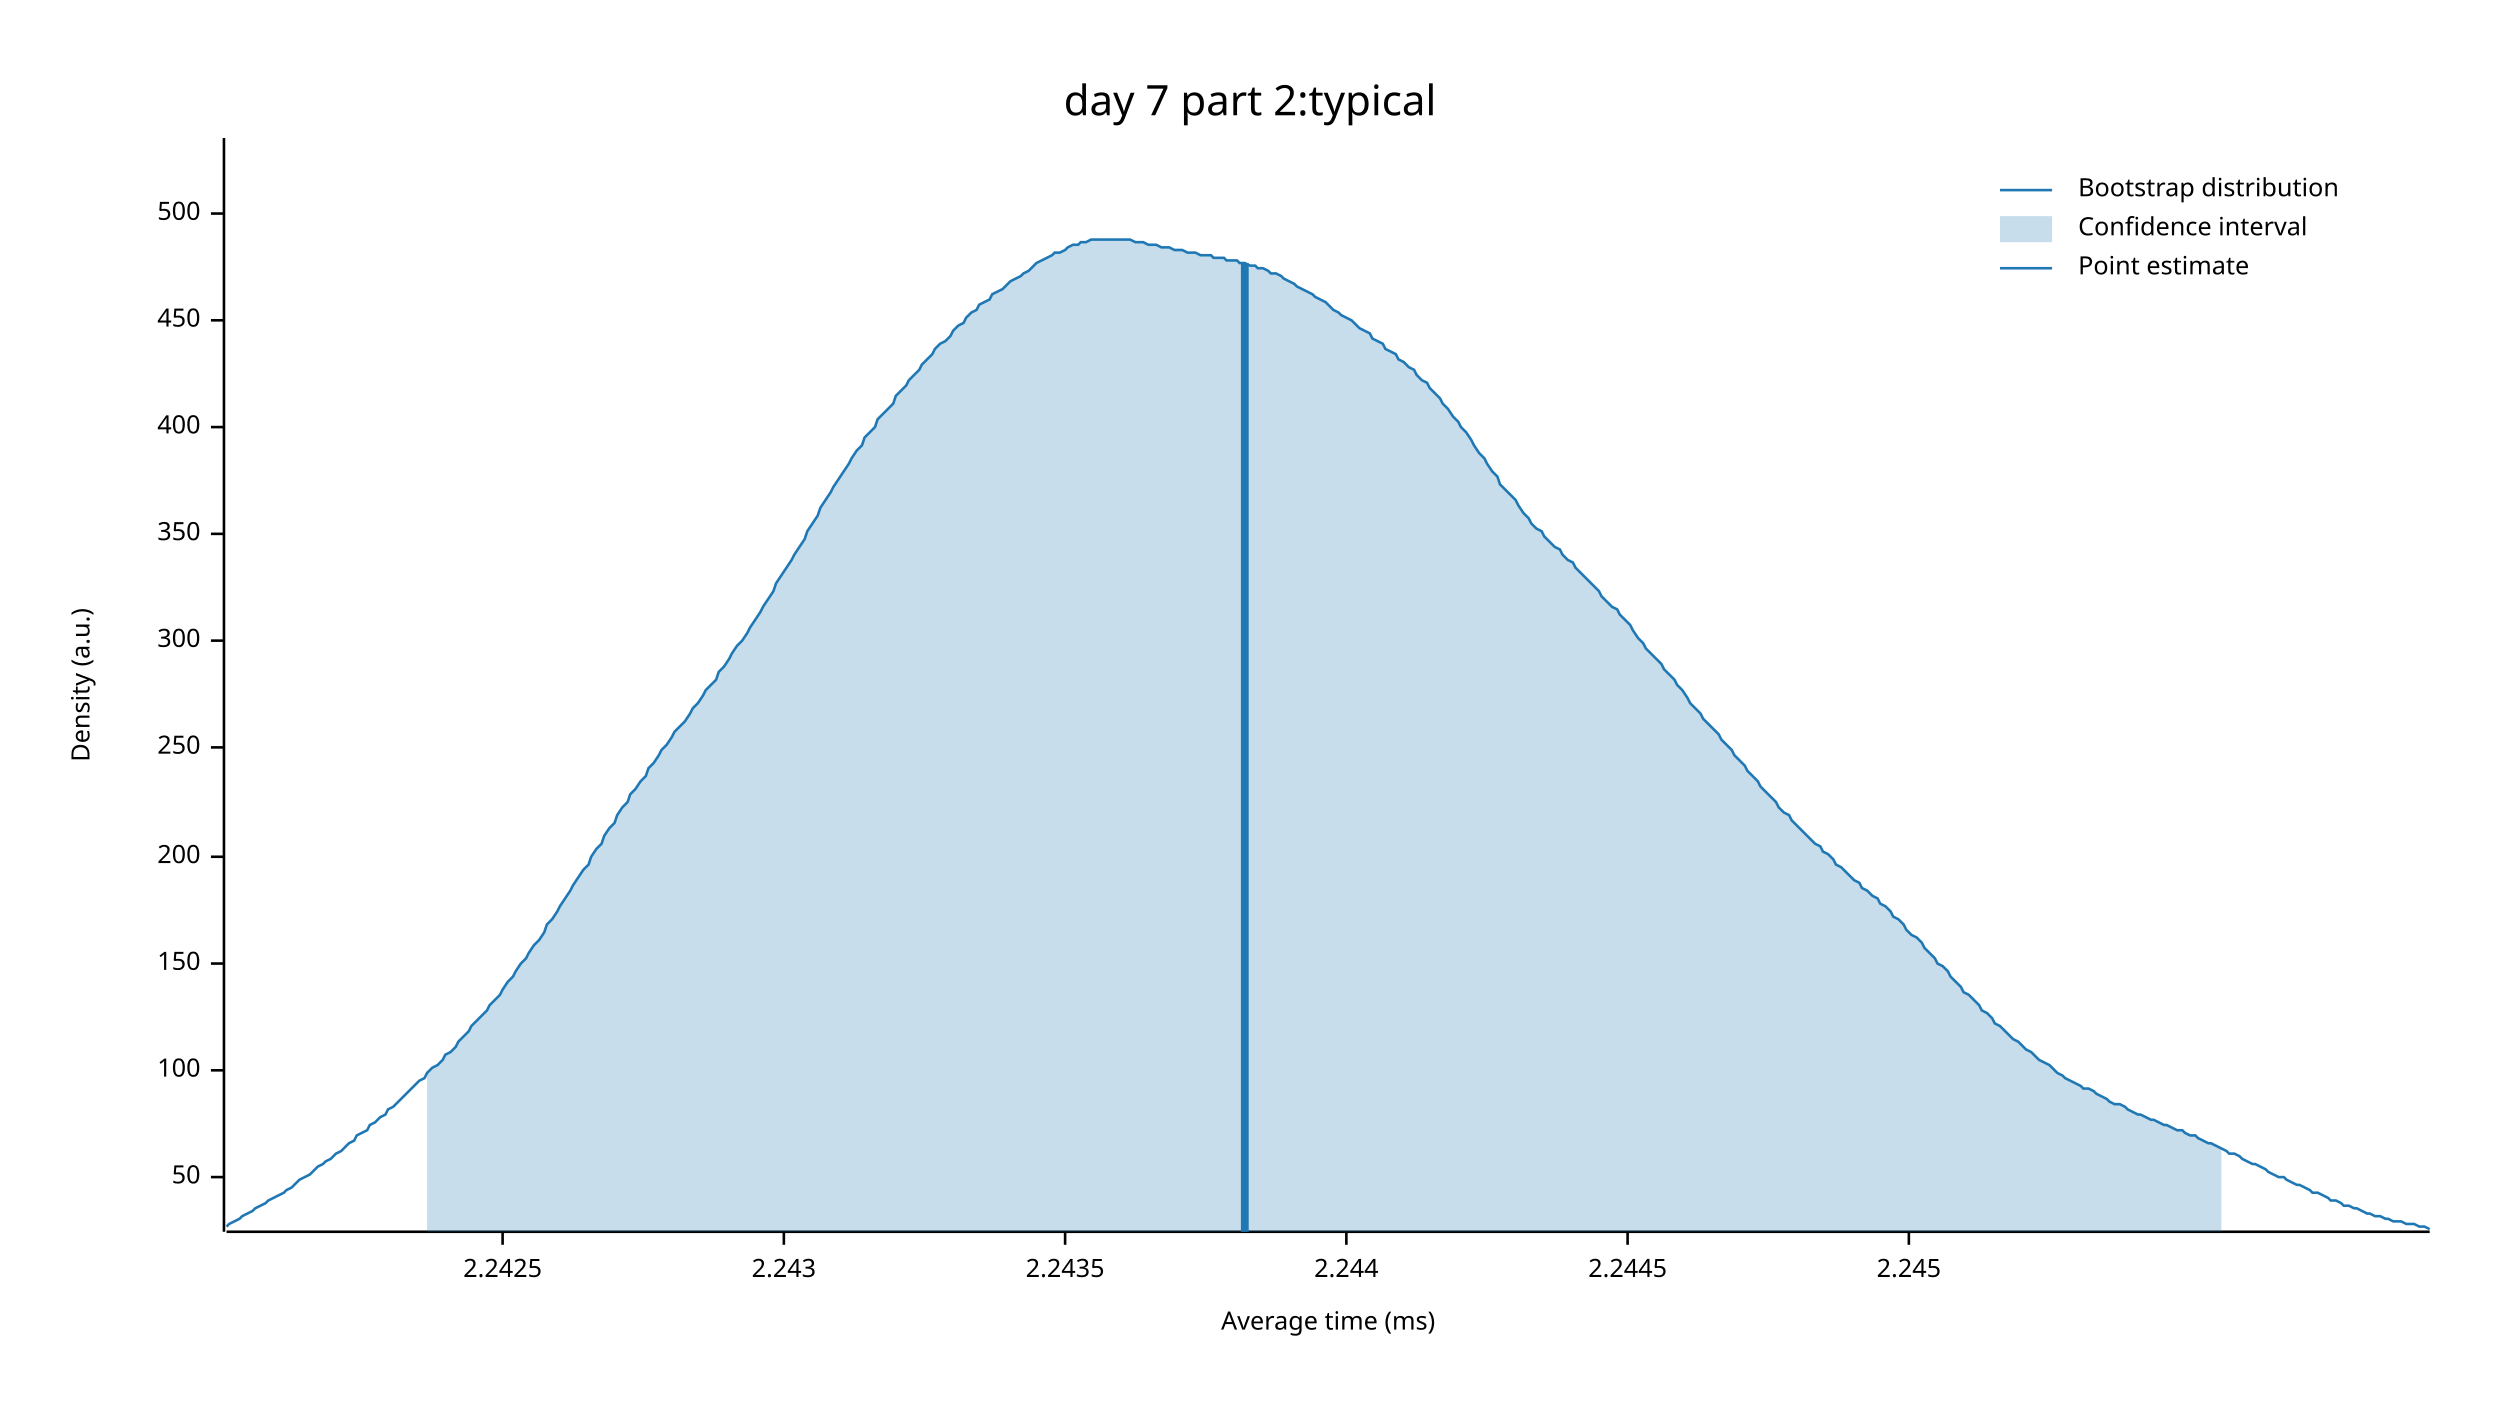
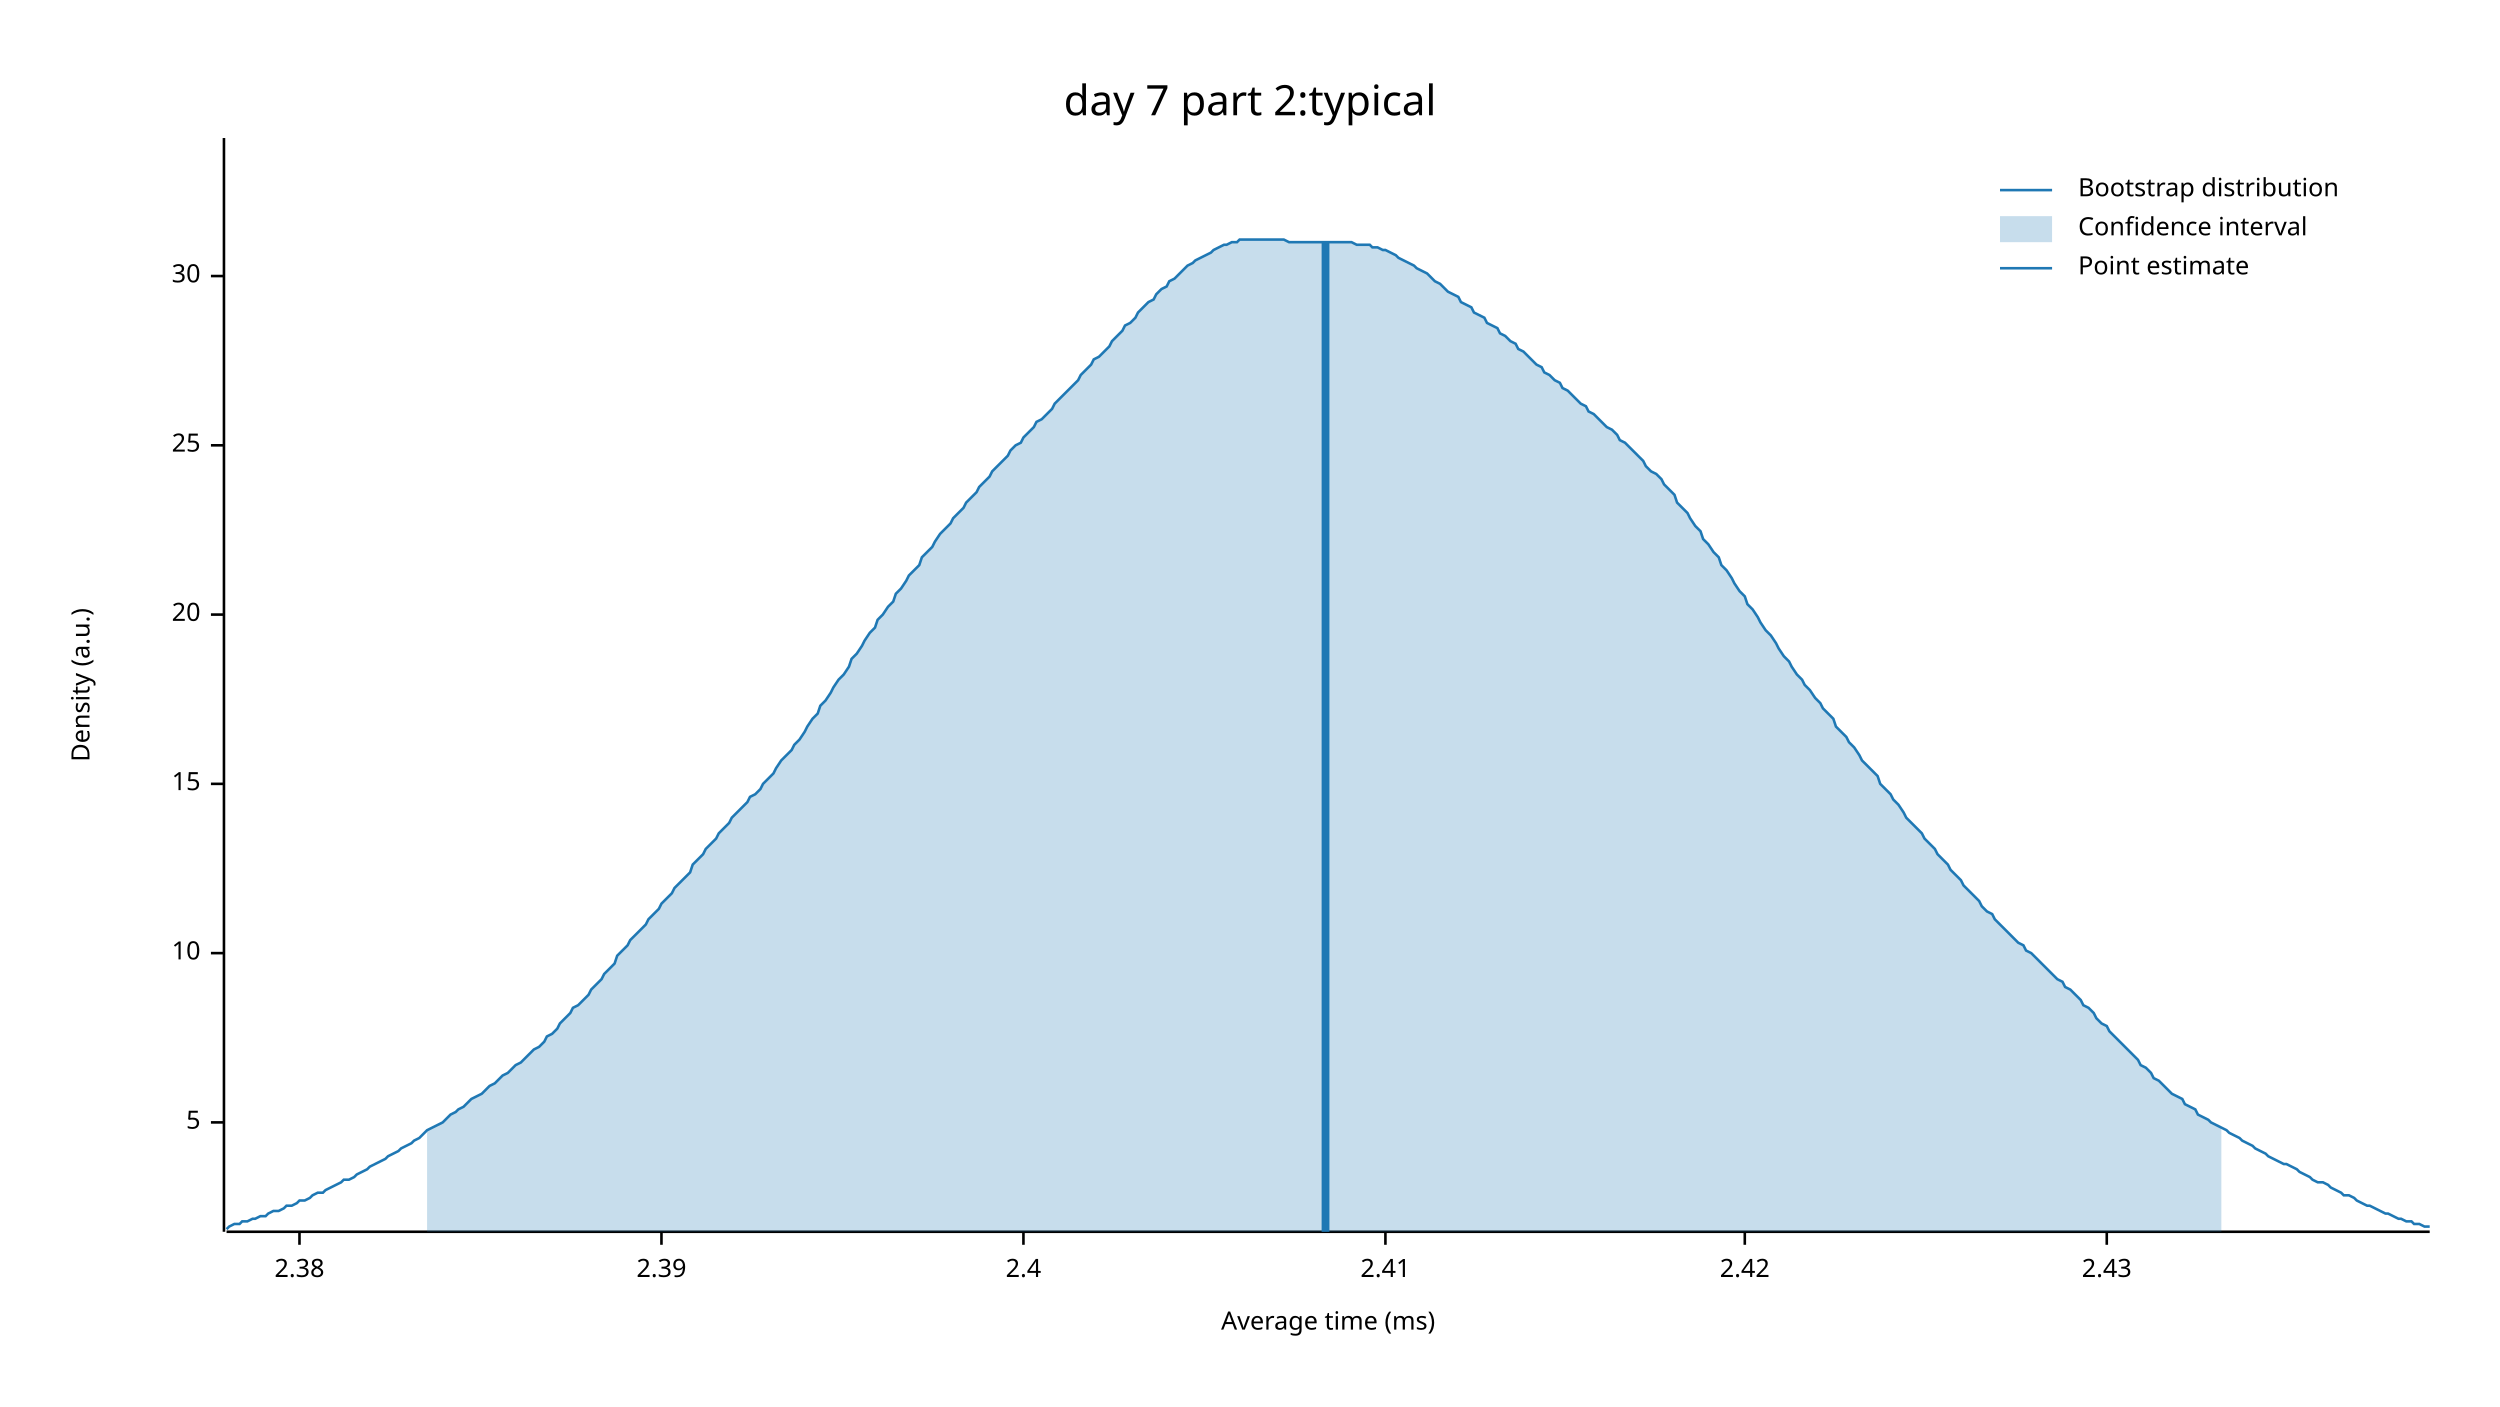
<svg xmlns="http://www.w3.org/2000/svg" width="960" height="540" viewBox="0 0 960 540">
  <text x="480" y="32" dy="0.76em" text-anchor="middle" font-family="sans-serif" font-size="16.129" opacity="1" fill="#000000">
day 7 part 2:typical
</text>
  <text x="27" y="263" dy="0.76em" text-anchor="middle" font-family="sans-serif" font-size="9.677" opacity="1" fill="#000000" transform="rotate(270, 27, 263)">
Density (a.u.)
</text>
  <text x="510" y="513" dy="-0.5ex" text-anchor="middle" font-family="sans-serif" font-size="9.677" opacity="1" fill="#000000">
Average time (ms)
</text>
  <polyline fill="none" opacity="1" stroke="#000000" stroke-width="1" points="86,53 86,473 " />
-   <text x="77" y="452" dy="0.5ex" text-anchor="end" font-family="sans-serif" font-size="9.677" opacity="1" fill="#000000">
- 50
+   <text x="77" y="431" dy="0.5ex" text-anchor="end" font-family="sans-serif" font-size="9.677" opacity="1" fill="#000000">
+ 5
</text>
-   <polyline fill="none" opacity="1" stroke="#000000" stroke-width="1" points="81,452 86,452 " />
-   <text x="77" y="411" dy="0.5ex" text-anchor="end" font-family="sans-serif" font-size="9.677" opacity="1" fill="#000000">
- 100
+   <polyline fill="none" opacity="1" stroke="#000000" stroke-width="1" points="81,431 86,431 " />
+   <text x="77" y="366" dy="0.5ex" text-anchor="end" font-family="sans-serif" font-size="9.677" opacity="1" fill="#000000">
+ 10
</text>
-   <polyline fill="none" opacity="1" stroke="#000000" stroke-width="1" points="81,411 86,411 " />
-   <text x="77" y="370" dy="0.5ex" text-anchor="end" font-family="sans-serif" font-size="9.677" opacity="1" fill="#000000">
- 150
+   <polyline fill="none" opacity="1" stroke="#000000" stroke-width="1" points="81,366 86,366 " />
+   <text x="77" y="301" dy="0.5ex" text-anchor="end" font-family="sans-serif" font-size="9.677" opacity="1" fill="#000000">
+ 15
</text>
-   <polyline fill="none" opacity="1" stroke="#000000" stroke-width="1" points="81,370 86,370 " />
-   <text x="77" y="329" dy="0.5ex" text-anchor="end" font-family="sans-serif" font-size="9.677" opacity="1" fill="#000000">
- 200
+   <polyline fill="none" opacity="1" stroke="#000000" stroke-width="1" points="81,301 86,301 " />
+   <text x="77" y="236" dy="0.5ex" text-anchor="end" font-family="sans-serif" font-size="9.677" opacity="1" fill="#000000">
+ 20
</text>
-   <polyline fill="none" opacity="1" stroke="#000000" stroke-width="1" points="81,329 86,329 " />
-   <text x="77" y="287" dy="0.5ex" text-anchor="end" font-family="sans-serif" font-size="9.677" opacity="1" fill="#000000">
- 250
+   <polyline fill="none" opacity="1" stroke="#000000" stroke-width="1" points="81,236 86,236 " />
+   <text x="77" y="171" dy="0.5ex" text-anchor="end" font-family="sans-serif" font-size="9.677" opacity="1" fill="#000000">
+ 25
</text>
-   <polyline fill="none" opacity="1" stroke="#000000" stroke-width="1" points="81,287 86,287 " />
-   <text x="77" y="246" dy="0.5ex" text-anchor="end" font-family="sans-serif" font-size="9.677" opacity="1" fill="#000000">
- 300
+   <polyline fill="none" opacity="1" stroke="#000000" stroke-width="1" points="81,171 86,171 " />
+   <text x="77" y="106" dy="0.5ex" text-anchor="end" font-family="sans-serif" font-size="9.677" opacity="1" fill="#000000">
+ 30
</text>
-   <polyline fill="none" opacity="1" stroke="#000000" stroke-width="1" points="81,246 86,246 " />
-   <text x="77" y="205" dy="0.5ex" text-anchor="end" font-family="sans-serif" font-size="9.677" opacity="1" fill="#000000">
- 350
+   <polyline fill="none" opacity="1" stroke="#000000" stroke-width="1" points="81,106 86,106 " />
+   <polyline fill="none" opacity="1" stroke="#000000" stroke-width="1" points="87,473 933,473 " />
+   <text x="115" y="483" dy="0.76em" text-anchor="middle" font-family="sans-serif" font-size="9.677" opacity="1" fill="#000000">
+ 2.38
</text>
-   <polyline fill="none" opacity="1" stroke="#000000" stroke-width="1" points="81,205 86,205 " />
-   <text x="77" y="164" dy="0.5ex" text-anchor="end" font-family="sans-serif" font-size="9.677" opacity="1" fill="#000000">
- 400
+   <polyline fill="none" opacity="1" stroke="#000000" stroke-width="1" points="115,473 115,478 " />
+   <text x="254" y="483" dy="0.76em" text-anchor="middle" font-family="sans-serif" font-size="9.677" opacity="1" fill="#000000">
+ 2.39
</text>
-   <polyline fill="none" opacity="1" stroke="#000000" stroke-width="1" points="81,164 86,164 " />
-   <text x="77" y="123" dy="0.5ex" text-anchor="end" font-family="sans-serif" font-size="9.677" opacity="1" fill="#000000">
- 450
+   <polyline fill="none" opacity="1" stroke="#000000" stroke-width="1" points="254,473 254,478 " />
+   <text x="393" y="483" dy="0.76em" text-anchor="middle" font-family="sans-serif" font-size="9.677" opacity="1" fill="#000000">
+ 2.4
</text>
-   <polyline fill="none" opacity="1" stroke="#000000" stroke-width="1" points="81,123 86,123 " />
-   <text x="77" y="82" dy="0.5ex" text-anchor="end" font-family="sans-serif" font-size="9.677" opacity="1" fill="#000000">
- 500
+   <polyline fill="none" opacity="1" stroke="#000000" stroke-width="1" points="393,473 393,478 " />
+   <text x="532" y="483" dy="0.76em" text-anchor="middle" font-family="sans-serif" font-size="9.677" opacity="1" fill="#000000">
+ 2.41
</text>
-   <polyline fill="none" opacity="1" stroke="#000000" stroke-width="1" points="81,82 86,82 " />
-   <polyline fill="none" opacity="1" stroke="#000000" stroke-width="1" points="87,473 933,473 " />
-   <text x="193" y="483" dy="0.76em" text-anchor="middle" font-family="sans-serif" font-size="9.677" opacity="1" fill="#000000">
- 2.2425
+   <polyline fill="none" opacity="1" stroke="#000000" stroke-width="1" points="532,473 532,478 " />
+   <text x="670" y="483" dy="0.76em" text-anchor="middle" font-family="sans-serif" font-size="9.677" opacity="1" fill="#000000">
+ 2.42
</text>
-   <polyline fill="none" opacity="1" stroke="#000000" stroke-width="1" points="193,473 193,478 " />
-   <text x="301" y="483" dy="0.76em" text-anchor="middle" font-family="sans-serif" font-size="9.677" opacity="1" fill="#000000">
- 2.243
+   <polyline fill="none" opacity="1" stroke="#000000" stroke-width="1" points="670,473 670,478 " />
+   <text x="809" y="483" dy="0.76em" text-anchor="middle" font-family="sans-serif" font-size="9.677" opacity="1" fill="#000000">
+ 2.43
</text>
-   <polyline fill="none" opacity="1" stroke="#000000" stroke-width="1" points="301,473 301,478 " />
-   <text x="409" y="483" dy="0.76em" text-anchor="middle" font-family="sans-serif" font-size="9.677" opacity="1" fill="#000000">
- 2.2435
- </text>
-   <polyline fill="none" opacity="1" stroke="#000000" stroke-width="1" points="409,473 409,478 " />
-   <text x="517" y="483" dy="0.76em" text-anchor="middle" font-family="sans-serif" font-size="9.677" opacity="1" fill="#000000">
- 2.244
- </text>
-   <polyline fill="none" opacity="1" stroke="#000000" stroke-width="1" points="517,473 517,478 " />
-   <text x="625" y="483" dy="0.76em" text-anchor="middle" font-family="sans-serif" font-size="9.677" opacity="1" fill="#000000">
- 2.2445
- </text>
-   <polyline fill="none" opacity="1" stroke="#000000" stroke-width="1" points="625,473 625,478 " />
-   <text x="733" y="483" dy="0.76em" text-anchor="middle" font-family="sans-serif" font-size="9.677" opacity="1" fill="#000000">
- 2.245
- </text>
-   <polyline fill="none" opacity="1" stroke="#000000" stroke-width="1" points="733,473 733,478 " />
-   <polyline fill="none" opacity="1" stroke="#1F78B4" stroke-width="1" points="87,471 88,470 90,469 92,468 93,467 95,466 97,465 98,464 100,463 102,462 103,461 105,460 107,459 109,458 110,457 112,456 114,454 115,453 117,452 119,451 120,450 122,448 124,447 125,446 127,445 129,443 131,442 132,441 134,439 136,438 137,436 139,435 141,434 142,432 144,431 146,429 148,428 149,426 151,425 153,423 154,422 156,420 158,418 159,417 161,415 163,414 164,412 166,410 168,409 170,407 171,405 173,404 175,402 176,400 178,398 180,396 181,394 183,392 185,390 187,388 188,386 190,384 192,382 193,380 195,377 197,375 198,373 200,370 202,368 203,366 205,363 207,361 209,358 210,355 212,353 214,350 215,348 217,345 219,342 220,340 222,337 224,334 226,332 227,329 229,326 231,324 232,321 234,318 236,316 237,313 239,310 241,308 242,305 244,303 246,300 248,298 249,295 251,293 253,290 254,288 256,286 258,283 259,281 261,279 263,277 265,274 266,272 268,270 270,267 271,265 273,263 275,261 276,258 278,256 280,253 281,251 283,248 285,246 287,243 288,241 290,238 292,235 293,233 295,230 297,227 298,224 300,221 302,218 304,215 305,213 307,210 309,207 310,204 312,201 314,198 315,195 317,192 319,189 320,187 322,184 324,181 326,178 327,176 329,173 331,171 332,168 334,166 336,164 337,161 339,159 341,157 343,155 344,152 346,150 348,148 349,146 351,144 353,142 354,140 356,138 358,136 359,134 361,132 363,131 365,129 366,127 368,125 370,124 371,122 373,120 375,119 376,117 378,116 380,115 381,113 383,112 385,111 387,109 388,108 390,107 392,106 393,105 395,104 397,102 398,101 400,100 402,99 404,98 405,97 407,97 409,96 410,95 412,94 414,94 415,93 417,93 419,92 420,92 422,92 424,92 426,92 427,92 429,92 431,92 432,92 434,92 436,93 437,93 439,93 441,94 443,94 444,94 446,95 448,95 449,95 451,96 453,96 454,96 456,97 458,97 459,97 461,98 463,98 465,98 466,99 468,99 470,99 471,100 473,100 475,100 476,101 478,101 480,102 482,102 483,103 485,103 487,104 488,105 490,105 492,106 493,107 495,108 497,109 498,110 500,111 502,112 504,113 505,114 507,115 509,116 510,117 512,119 514,120 515,121 517,122 519,123 521,125 522,126 524,127 526,128 527,130 529,131 531,132 532,134 534,135 536,136 537,138 539,139 541,141 543,142 544,144 546,146 548,147 549,149 551,151 553,153 554,155 556,157 558,160 560,162 561,164 563,166 565,169 566,171 568,174 570,176 571,178 573,181 575,183 576,186 578,188 580,190 582,192 583,194 585,197 587,199 588,201 590,203 592,204 593,206 595,208 597,210 599,211 600,213 602,215 604,216 605,218 607,220 609,222 610,223 612,225 614,227 615,229 617,231 619,233 621,234 622,236 624,238 626,240 627,242 629,245 631,247 632,249 634,251 636,253 638,255 639,257 641,259 643,261 644,263 646,265 648,268 649,270 651,272 653,274 654,276 656,278 658,280 660,282 661,284 663,286 665,288 666,290 668,292 670,294 671,296 673,298 675,300 676,302 678,304 680,306 682,308 683,310 685,312 687,313 688,315 690,317 692,319 693,320 695,322 697,324 699,325 700,327 702,328 704,330 705,332 707,333 709,335 710,336 712,338 714,339 715,341 717,342 719,344 721,345 722,347 724,348 726,350 727,352 729,353 731,355 732,357 734,359 736,360 738,362 739,364 741,366 743,368 744,370 746,371 748,373 749,375 751,377 753,379 754,381 756,382 758,384 760,386 761,388 763,389 765,391 766,393 768,394 770,396 771,397 773,399 775,400 777,402 778,403 780,404 782,406 783,407 785,408 787,409 788,410 790,412 792,413 793,414 795,415 797,416 799,417 800,418 802,418 804,419 805,420 807,421 809,422 810,423 812,424 814,424 816,425 817,426 819,427 821,428 822,428 824,429 826,430 827,430 829,431 831,432 832,432 834,433 836,434 838,434 839,435 841,436 843,436 844,437 846,438 848,439 849,439 851,440 853,441 855,442 856,443 858,443 860,444 861,445 863,446 865,447 866,447 868,448 870,449 871,450 873,451 875,452 877,452 878,453 880,454 882,455 883,455 885,456 887,457 888,458 890,458 892,459 894,460 895,461 897,461 899,462 900,463 902,463 904,464 905,464 907,465 909,466 910,466 912,467 914,467 916,468 917,468 919,469 921,469 922,469 924,470 926,470 927,470 929,471 931,471 933,472 " />
-   <polygon opacity="0.25" fill="#1F78B4" points="164,412 166,410 168,409 170,407 171,405 173,404 175,402 176,400 178,398 180,396 181,394 183,392 185,390 187,388 188,386 190,384 192,382 193,380 195,377 197,375 198,373 200,370 202,368 203,366 205,363 207,361 209,358 210,355 212,353 214,350 215,348 217,345 219,342 220,340 222,337 224,334 226,332 227,329 229,326 231,324 232,321 234,318 236,316 237,313 239,310 241,308 242,305 244,303 246,300 248,298 249,295 251,293 253,290 254,288 256,286 258,283 259,281 261,279 263,277 265,274 266,272 268,270 270,267 271,265 273,263 275,261 276,258 278,256 280,253 281,251 283,248 285,246 287,243 288,241 290,238 292,235 293,233 295,230 297,227 298,224 300,221 302,218 304,215 305,213 307,210 309,207 310,204 312,201 314,198 315,195 317,192 319,189 320,187 322,184 324,181 326,178 327,176 329,173 331,171 332,168 334,166 336,164 337,161 339,159 341,157 343,155 344,152 346,150 348,148 349,146 351,144 353,142 354,140 356,138 358,136 359,134 361,132 363,131 365,129 366,127 368,125 370,124 371,122 373,120 375,119 376,117 378,116 380,115 381,113 383,112 385,111 387,109 388,108 390,107 392,106 393,105 395,104 397,102 398,101 400,100 402,99 404,98 405,97 407,97 409,96 410,95 412,94 414,94 415,93 417,93 419,92 420,92 422,92 424,92 426,92 427,92 429,92 431,92 432,92 434,92 436,93 437,93 439,93 441,94 443,94 444,94 446,95 448,95 449,95 451,96 453,96 454,96 456,97 458,97 459,97 461,98 463,98 465,98 466,99 468,99 470,99 471,100 473,100 475,100 476,101 478,101 480,102 482,102 483,103 485,103 487,104 488,105 490,105 492,106 493,107 495,108 497,109 498,110 500,111 502,112 504,113 505,114 507,115 509,116 510,117 512,119 514,120 515,121 517,122 519,123 521,125 522,126 524,127 526,128 527,130 529,131 531,132 532,134 534,135 536,136 537,138 539,139 541,141 543,142 544,144 546,146 548,147 549,149 551,151 553,153 554,155 556,157 558,160 560,162 561,164 563,166 565,169 566,171 568,174 570,176 571,178 573,181 575,183 576,186 578,188 580,190 582,192 583,194 585,197 587,199 588,201 590,203 592,204 593,206 595,208 597,210 599,211 600,213 602,215 604,216 605,218 607,220 609,222 610,223 612,225 614,227 615,229 617,231 619,233 621,234 622,236 624,238 626,240 627,242 629,245 631,247 632,249 634,251 636,253 638,255 639,257 641,259 643,261 644,263 646,265 648,268 649,270 651,272 653,274 654,276 656,278 658,280 660,282 661,284 663,286 665,288 666,290 668,292 670,294 671,296 673,298 675,300 676,302 678,304 680,306 682,308 683,310 685,312 687,313 688,315 690,317 692,319 693,320 695,322 697,324 699,325 700,327 702,328 704,330 705,332 707,333 709,335 710,336 712,338 714,339 715,341 717,342 719,344 721,345 722,347 724,348 726,350 727,352 729,353 731,355 732,357 734,359 736,360 738,362 739,364 741,366 743,368 744,370 746,371 748,373 749,375 751,377 753,379 754,381 756,382 758,384 760,386 761,388 763,389 765,391 766,393 768,394 770,396 771,397 773,399 775,400 777,402 778,403 780,404 782,406 783,407 785,408 787,409 788,410 790,412 792,413 793,414 795,415 797,416 799,417 800,418 802,418 804,419 805,420 807,421 809,422 810,423 812,424 814,424 816,425 817,426 819,427 821,428 822,428 824,429 826,430 827,430 829,431 831,432 832,432 834,433 836,434 838,434 839,435 841,436 843,436 844,437 846,438 848,439 849,439 851,440 853,441 853,473 164,473 " />
-   <polyline fill="none" opacity="1" stroke="#1F78B4" stroke-width="3" points="478,473 478,101 " />
+   <polyline fill="none" opacity="1" stroke="#000000" stroke-width="1" points="809,473 809,478 " />
+   <polyline fill="none" opacity="1" stroke="#1F78B4" stroke-width="1" points="87,472 88,471 90,470 92,470 93,469 95,469 97,468 98,468 100,467 102,467 103,466 105,465 107,465 109,464 110,463 112,463 114,462 115,461 117,461 119,460 120,459 122,458 124,458 125,457 127,456 129,455 131,454 132,453 134,453 136,452 137,451 139,450 141,449 142,448 144,447 146,446 148,445 149,444 151,443 153,442 154,441 156,440 158,439 159,438 161,437 163,435 164,434 166,433 168,432 170,431 171,430 173,428 175,427 176,426 178,425 180,423 181,422 183,421 185,420 187,418 188,417 190,416 192,414 193,413 195,412 197,410 198,409 200,408 202,406 203,405 205,403 207,402 209,400 210,398 212,397 214,395 215,393 217,391 219,389 220,387 222,386 224,384 226,382 227,380 229,378 231,376 232,374 234,372 236,370 237,367 239,365 241,363 242,361 244,359 246,357 248,355 249,353 251,351 253,349 254,347 256,345 258,343 259,341 261,339 263,337 265,335 266,332 268,330 270,328 271,326 273,324 275,322 276,320 278,318 280,316 281,314 283,312 285,310 287,308 288,306 290,305 292,303 293,301 295,299 297,297 298,295 300,292 302,290 304,288 305,286 307,284 309,281 310,279 312,276 314,274 315,271 317,269 319,266 320,264 322,261 324,259 326,256 327,253 329,251 331,248 332,246 334,243 336,241 337,238 339,236 341,233 343,231 344,228 346,226 348,223 349,221 351,219 353,217 354,214 356,212 358,210 359,208 361,205 363,203 365,201 366,199 368,197 370,195 371,193 373,191 375,189 376,187 378,185 380,183 381,181 383,179 385,177 387,175 388,173 390,171 392,170 393,168 395,166 397,164 398,162 400,161 402,159 404,157 405,155 407,153 409,151 410,150 412,148 414,146 415,144 417,142 419,140 420,138 422,137 424,135 426,133 427,131 429,129 431,127 432,125 434,124 436,122 437,120 439,118 441,116 443,115 444,113 446,111 448,110 449,108 451,107 453,105 454,104 456,102 458,101 459,100 461,99 463,98 465,97 466,96 468,95 470,94 471,94 473,93 475,93 476,92 478,92 480,92 482,92 483,92 485,92 487,92 488,92 490,92 492,92 493,92 495,93 497,93 498,93 500,93 502,93 504,93 505,93 507,93 509,93 510,93 512,93 514,93 515,93 517,93 519,93 521,94 522,94 524,94 526,94 527,95 529,95 531,96 532,96 534,97 536,98 537,99 539,100 541,101 543,102 544,103 546,104 548,105 549,106 551,108 553,109 554,110 556,112 558,113 560,114 561,116 563,117 565,118 566,120 568,121 570,122 571,124 573,125 575,126 576,128 578,129 580,131 582,132 583,134 585,135 587,137 588,138 590,140 592,141 593,143 595,144 597,146 599,147 600,149 602,150 604,152 605,153 607,155 609,156 610,158 612,159 614,161 615,162 617,164 619,165 621,167 622,169 624,170 626,172 627,173 629,175 631,177 632,179 634,181 636,182 638,184 639,186 641,188 643,190 644,193 646,195 648,197 649,199 651,202 653,204 654,207 656,209 658,212 660,214 661,217 663,219 665,222 666,224 668,227 670,229 671,232 673,234 675,237 676,239 678,242 680,244 682,247 683,249 685,252 687,254 688,256 690,259 692,261 693,263 695,265 697,268 699,270 700,272 702,274 704,276 705,279 707,281 709,283 710,285 712,287 714,290 715,292 717,294 719,296 721,298 722,301 724,303 726,305 727,307 729,309 731,312 732,314 734,316 736,318 738,320 739,322 741,324 743,326 744,328 746,330 748,332 749,334 751,336 753,338 754,340 756,342 758,344 760,346 761,348 763,350 765,351 766,353 768,355 770,357 771,358 773,360 775,362 777,363 778,365 780,366 782,368 783,369 785,371 787,373 788,374 790,376 792,377 793,379 795,380 797,382 799,384 800,386 802,387 804,389 805,391 807,393 809,394 810,396 812,398 814,400 816,402 817,403 819,405 821,407 822,409 824,410 826,412 827,414 829,415 831,417 832,418 834,420 836,421 838,422 839,424 841,425 843,426 844,428 846,429 848,430 849,431 851,432 853,433 855,434 856,435 858,436 860,437 861,438 863,439 865,440 866,441 868,442 870,443 871,444 873,445 875,446 877,447 878,447 880,448 882,449 883,450 885,451 887,452 888,453 890,454 892,454 894,455 895,456 897,457 899,458 900,459 902,459 904,460 905,461 907,462 909,463 910,463 912,464 914,465 916,466 917,466 919,467 921,468 922,468 924,469 926,469 927,470 929,470 931,471 933,471 " />
+   <polygon opacity="0.25" fill="#1F78B4" points="164,434 166,433 168,432 170,431 171,430 173,428 175,427 176,426 178,425 180,423 181,422 183,421 185,420 187,418 188,417 190,416 192,414 193,413 195,412 197,410 198,409 200,408 202,406 203,405 205,403 207,402 209,400 210,398 212,397 214,395 215,393 217,391 219,389 220,387 222,386 224,384 226,382 227,380 229,378 231,376 232,374 234,372 236,370 237,367 239,365 241,363 242,361 244,359 246,357 248,355 249,353 251,351 253,349 254,347 256,345 258,343 259,341 261,339 263,337 265,335 266,332 268,330 270,328 271,326 273,324 275,322 276,320 278,318 280,316 281,314 283,312 285,310 287,308 288,306 290,305 292,303 293,301 295,299 297,297 298,295 300,292 302,290 304,288 305,286 307,284 309,281 310,279 312,276 314,274 315,271 317,269 319,266 320,264 322,261 324,259 326,256 327,253 329,251 331,248 332,246 334,243 336,241 337,238 339,236 341,233 343,231 344,228 346,226 348,223 349,221 351,219 353,217 354,214 356,212 358,210 359,208 361,205 363,203 365,201 366,199 368,197 370,195 371,193 373,191 375,189 376,187 378,185 380,183 381,181 383,179 385,177 387,175 388,173 390,171 392,170 393,168 395,166 397,164 398,162 400,161 402,159 404,157 405,155 407,153 409,151 410,150 412,148 414,146 415,144 417,142 419,140 420,138 422,137 424,135 426,133 427,131 429,129 431,127 432,125 434,124 436,122 437,120 439,118 441,116 443,115 444,113 446,111 448,110 449,108 451,107 453,105 454,104 456,102 458,101 459,100 461,99 463,98 465,97 466,96 468,95 470,94 471,94 473,93 475,93 476,92 478,92 480,92 482,92 483,92 485,92 487,92 488,92 490,92 492,92 493,92 495,93 497,93 498,93 500,93 502,93 504,93 505,93 507,93 509,93 510,93 512,93 514,93 515,93 517,93 519,93 521,94 522,94 524,94 526,94 527,95 529,95 531,96 532,96 534,97 536,98 537,99 539,100 541,101 543,102 544,103 546,104 548,105 549,106 551,108 553,109 554,110 556,112 558,113 560,114 561,116 563,117 565,118 566,120 568,121 570,122 571,124 573,125 575,126 576,128 578,129 580,131 582,132 583,134 585,135 587,137 588,138 590,140 592,141 593,143 595,144 597,146 599,147 600,149 602,150 604,152 605,153 607,155 609,156 610,158 612,159 614,161 615,162 617,164 619,165 621,167 622,169 624,170 626,172 627,173 629,175 631,177 632,179 634,181 636,182 638,184 639,186 641,188 643,190 644,193 646,195 648,197 649,199 651,202 653,204 654,207 656,209 658,212 660,214 661,217 663,219 665,222 666,224 668,227 670,229 671,232 673,234 675,237 676,239 678,242 680,244 682,247 683,249 685,252 687,254 688,256 690,259 692,261 693,263 695,265 697,268 699,270 700,272 702,274 704,276 705,279 707,281 709,283 710,285 712,287 714,290 715,292 717,294 719,296 721,298 722,301 724,303 726,305 727,307 729,309 731,312 732,314 734,316 736,318 738,320 739,322 741,324 743,326 744,328 746,330 748,332 749,334 751,336 753,338 754,340 756,342 758,344 760,346 761,348 763,350 765,351 766,353 768,355 770,357 771,358 773,360 775,362 777,363 778,365 780,366 782,368 783,369 785,371 787,373 788,374 790,376 792,377 793,379 795,380 797,382 799,384 800,386 802,387 804,389 805,391 807,393 809,394 810,396 812,398 814,400 816,402 817,403 819,405 821,407 822,409 824,410 826,412 827,414 829,415 831,417 832,418 834,420 836,421 838,422 839,424 841,425 843,426 844,428 846,429 848,430 849,431 851,432 853,433 853,473 164,473 " />
+   <polyline fill="none" opacity="1" stroke="#1F78B4" stroke-width="3" points="509,473 509,93 " />
  <text x="798" y="68" dy="0.76em" text-anchor="start" font-family="sans-serif" font-size="9.677" opacity="1" fill="#000000">
Bootstrap distribution
</text>
  <text x="798" y="83" dy="0.76em" text-anchor="start" font-family="sans-serif" font-size="9.677" opacity="1" fill="#000000">
Confidence interval
</text>
  <text x="798" y="98" dy="0.76em" text-anchor="start" font-family="sans-serif" font-size="9.677" opacity="1" fill="#000000">
Point estimate
</text>
  <polyline fill="none" opacity="1" stroke="#1F78B4" stroke-width="1" points="768,73 788,73 " />
  <rect x="768" y="83" width="20" height="10" opacity="0.25" fill="#1F78B4" stroke="none" />
  <polyline fill="none" opacity="1" stroke="#1F78B4" stroke-width="1" points="768,103 788,103 " />
</svg>
